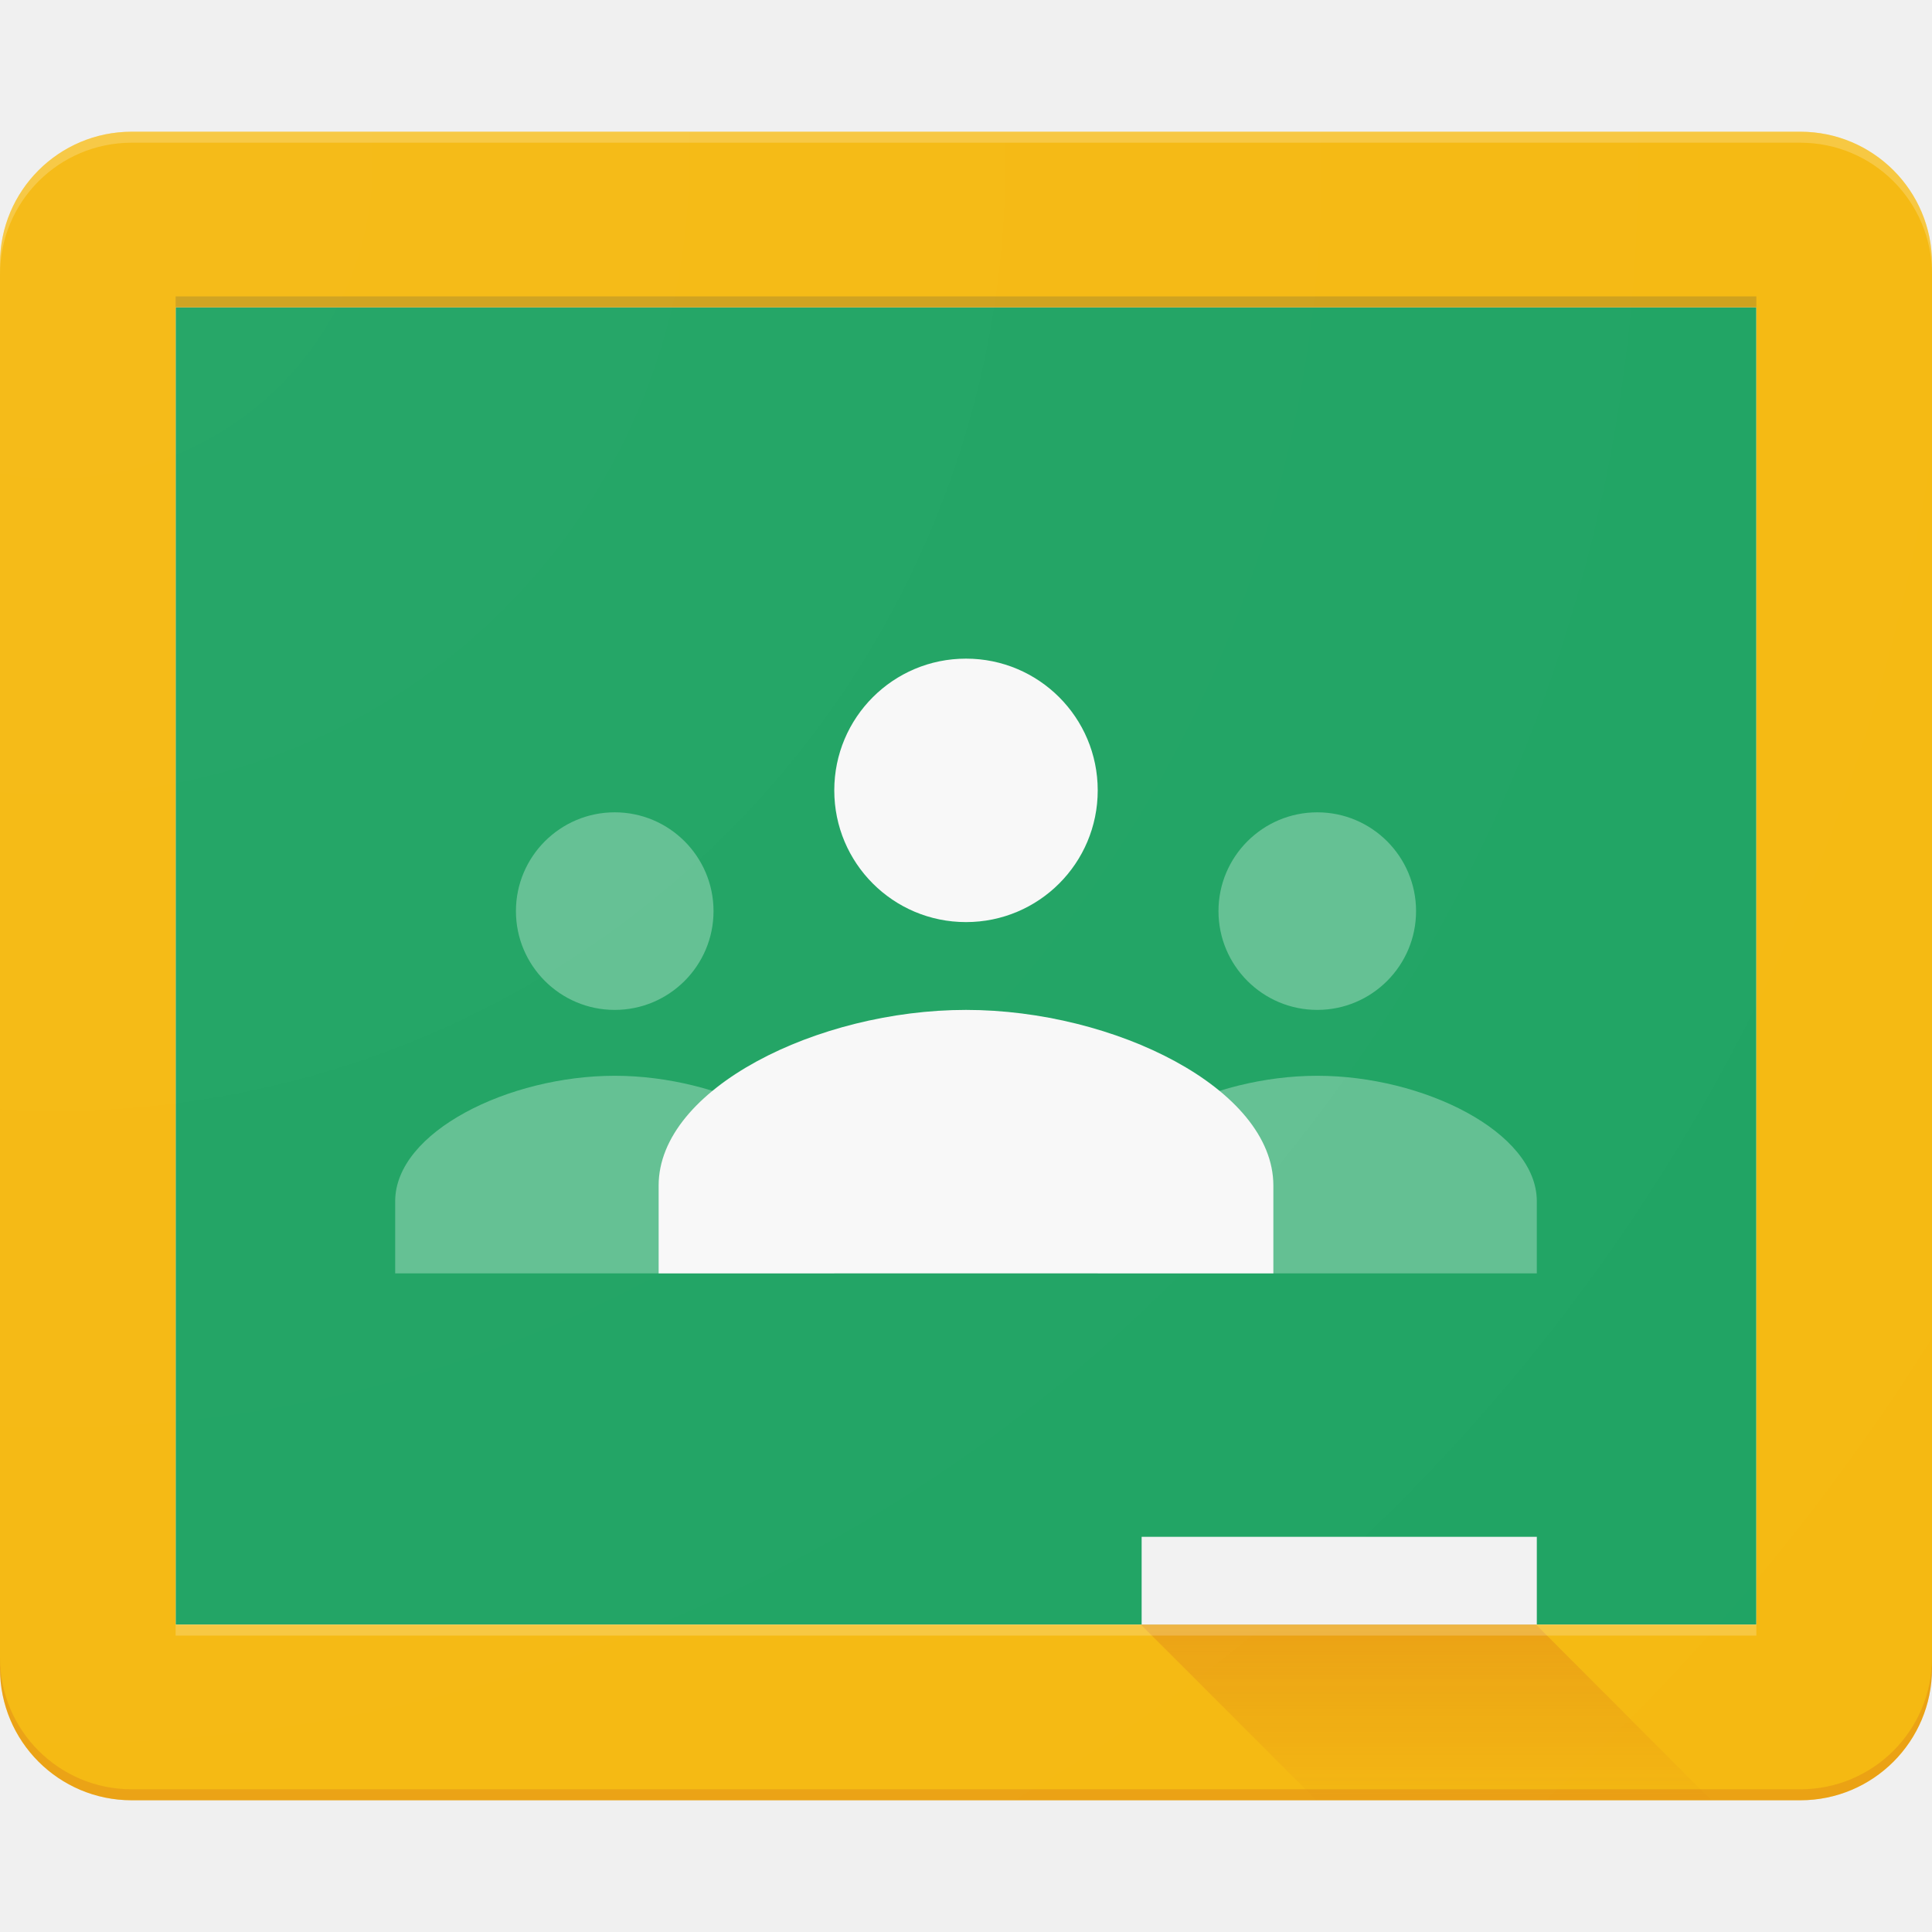
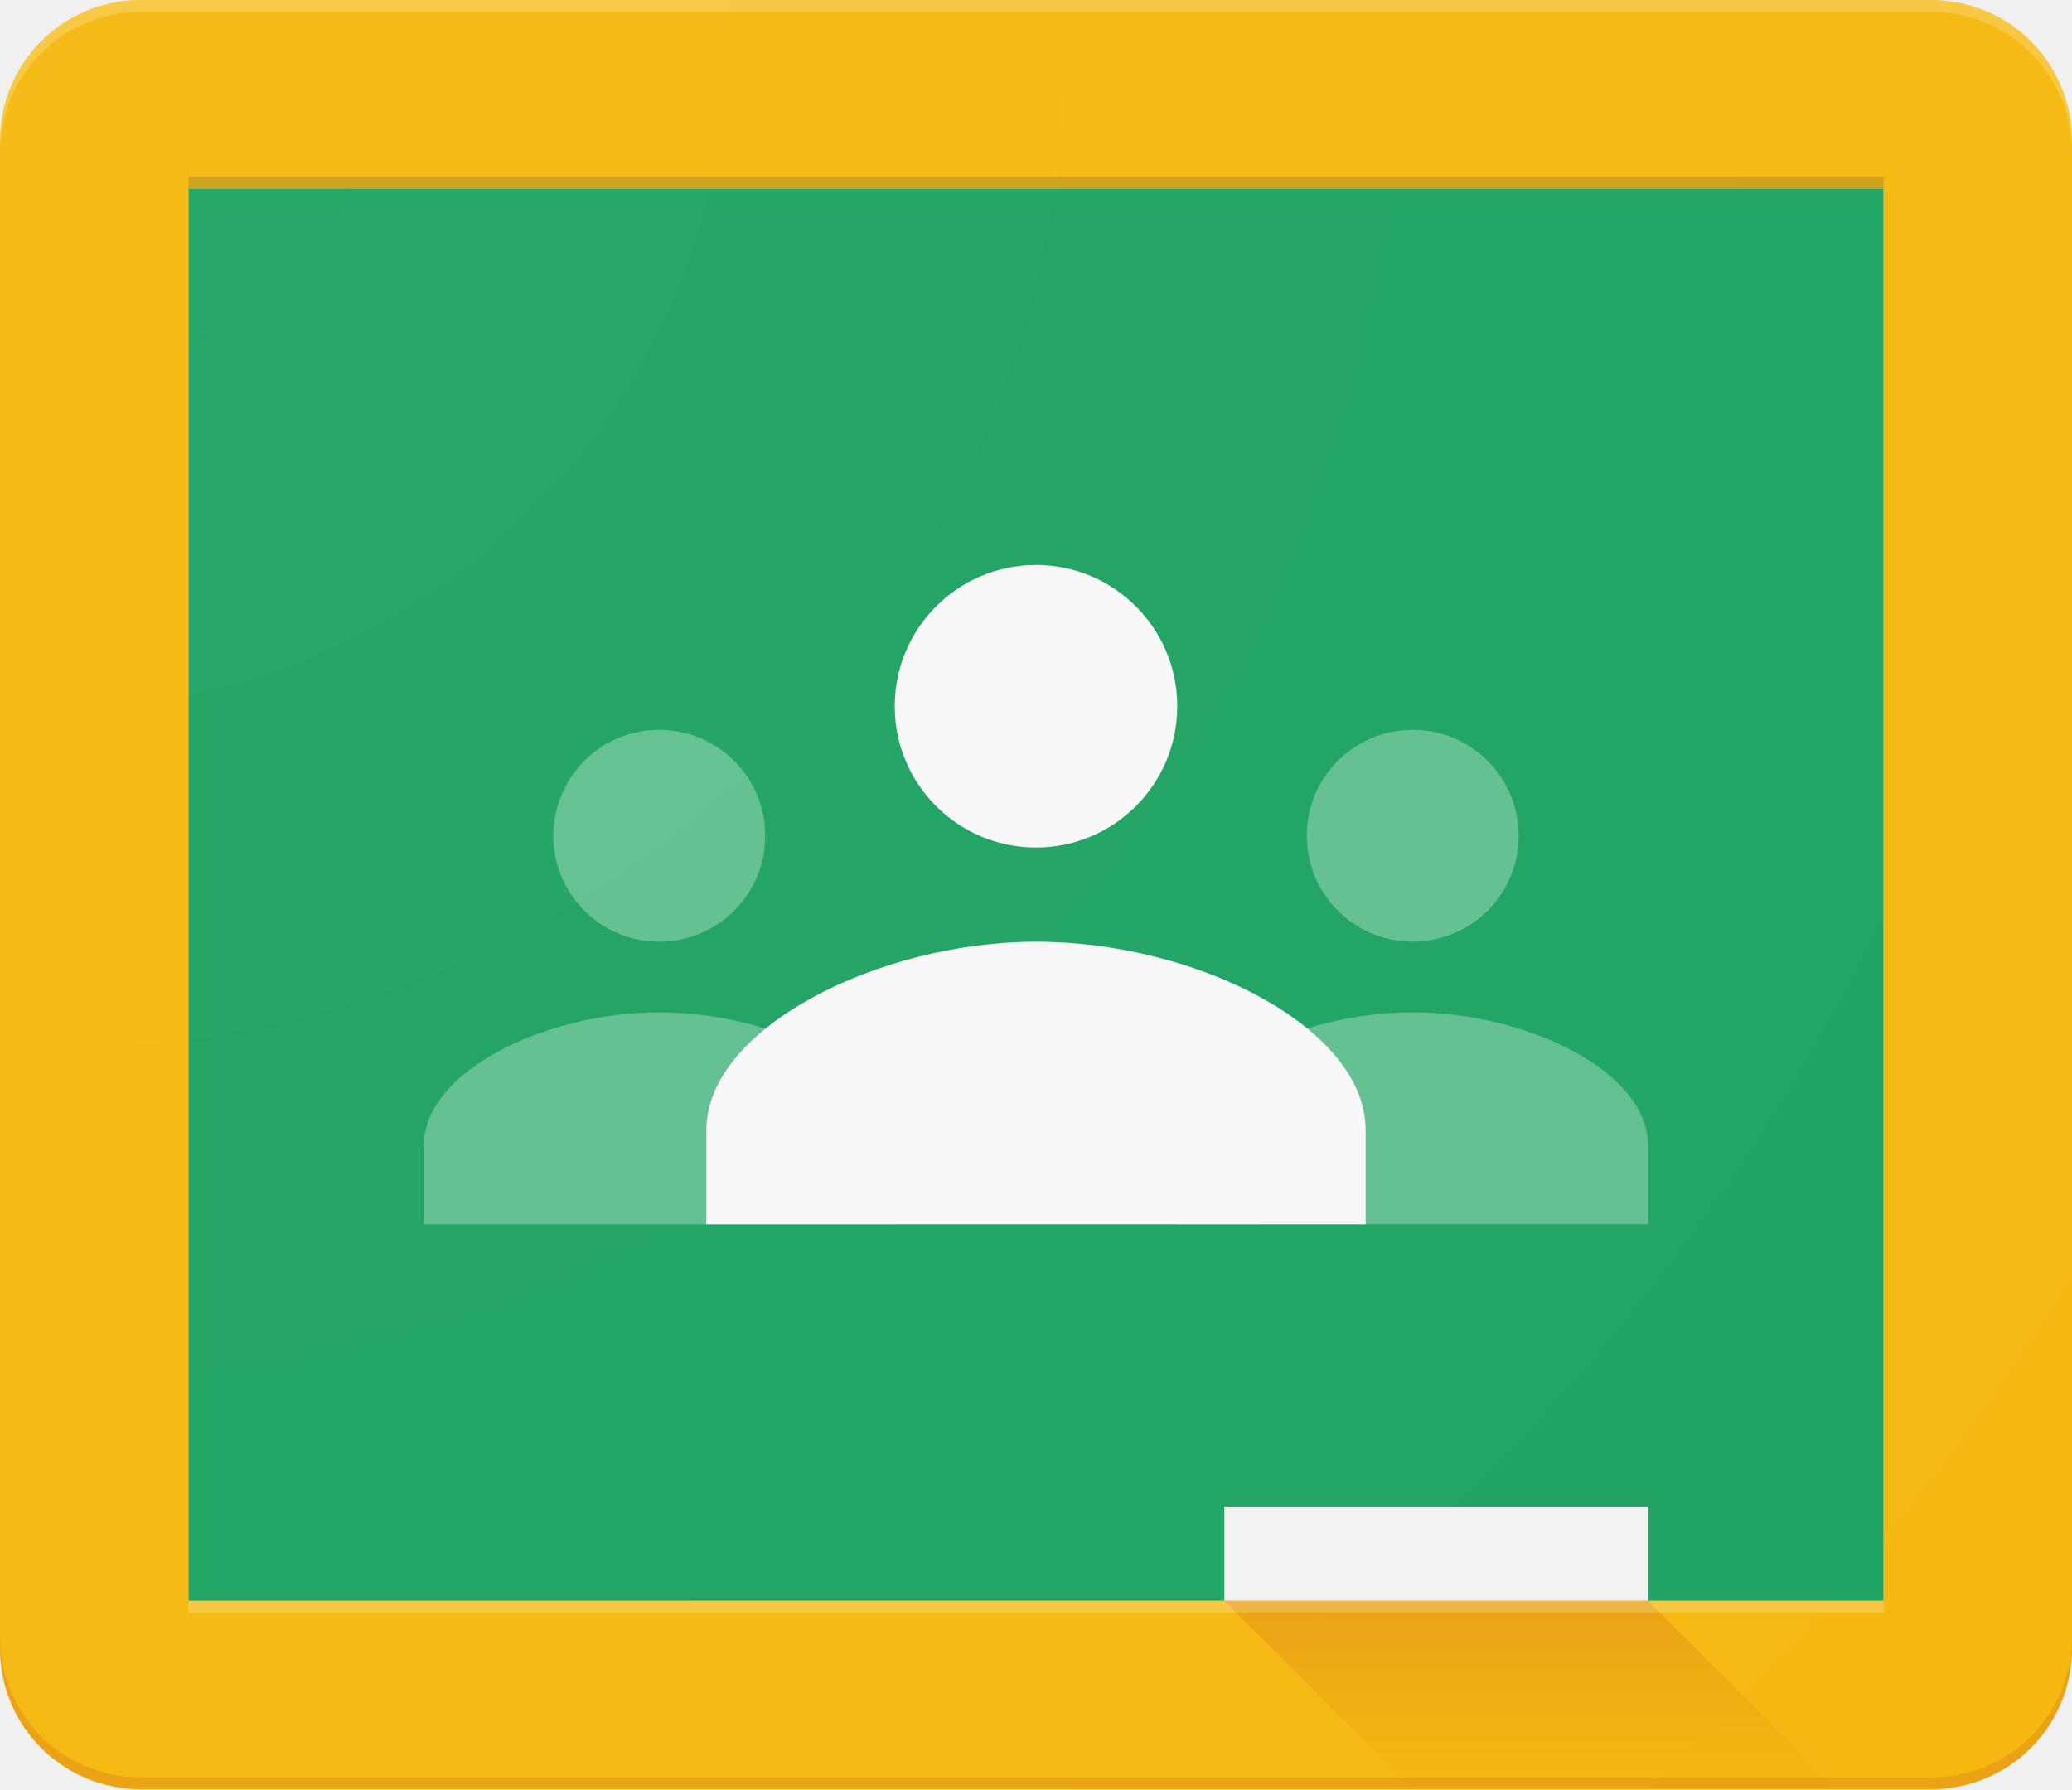
- <svg xmlns="http://www.w3.org/2000/svg" height="2500" width="2500" viewBox="0 36 528 456">
-   <linearGradient id="a" x1="50.003%" x2="50.003%" y1="1.385%" y2="101.042%">
+ <svg xmlns="http://www.w3.org/2000/svg" viewBox="0 36 528 456">
+   <linearGradient id="a" x1="50%" x2="50%" y1="1.4%" y2="101%">
    <stop offset="0" stop-color="#bf360c" stop-opacity=".2" />
-     <stop offset="1" stop-color="#bf360c" stop-opacity=".02" />
+     <stop offset="1" stop-color="#bf360c" stop-opacity="0" />
  </linearGradient>
-   <radialGradient id="b" cx="3.407%" cy="2.344%" gradientTransform="matrix(.86364 0 0 1 .005 0)" r="477.746%">
+   <radialGradient id="b" cx="3.4%" cy="2.3%" r="477.7%" gradientTransform="matrix(.86364 0 0 1 0 0)">
    <stop offset="0" stop-color="#fff" stop-opacity=".1" />
    <stop offset="1" stop-color="#fff" stop-opacity="0" />
  </radialGradient>
  <g fill="none">
-     <path d="M48 84h432v360H48z" fill="#0f9d58" />
-     <path d="M360 276c14.9 0 27-12.1 27-27s-12.1-27-27-27-27 12.1-27 27 12.1 27 27 27zm0 18c-28.9 0-60 15.3-60 34.3V348h120v-19.7c0-19-31.1-34.3-60-34.3zm-192-18c14.9 0 27-12.1 27-27s-12.1-27-27-27-27 12.1-27 27 12.1 27 27 27zm0 18c-28.9 0-60 15.3-60 34.3V348h120v-19.7c0-19-31.1-34.3-60-34.3z" fill="#57bb8a" />
-     <path d="M264 252c19.9 0 36-16.1 36-36s-16.1-36-36-36-36 16.1-36 36 16.1 36 36 36zm0 24c-40.5 0-84 21.5-84 48v24h168v-24c0-26.5-43.5-48-84-48z" fill="#f7f7f7" />
-     <path d="M312 420h108v24H312z" fill="#f1f1f1" />
-     <path d="M492 36H36C16.1 36 0 52.1 0 72v384c0 19.9 16.1 36 36 36h456c19.9 0 36-16.1 36-36V72c0-19.9-16.1-36-36-36zm-12 408H48V84h432z" fill="#f4b400" />
-     <path d="M492 36H36C16.1 36 0 52.1 0 72v3c0-19.9 16.1-36 36-36h456c19.9 0 36 16.1 36 36v-3c0-19.9-16.1-36-36-36z" fill="#fff" opacity=".2" />
-     <path d="M492 489H36c-19.9 0-36-16.1-36-36v3c0 19.9 16.1 36 36 36h456c19.9 0 36-16.1 36-36v-3c0 19.9-16.1 36-36 36z" fill="#bf360c" opacity=".2" />
-     <path d="M419.8 444h-108l48 48h107.9z" fill="url(#a)" />
-     <path d="M48 81h432v3H48z" fill="#263238" opacity=".2" />
-     <path d="M48 444h432v3H48z" fill="#fff" opacity=".2" />
-     <path d="M492 36H36C16.1 36 0 52.1 0 72v384c0 19.9 16.1 36 36 36h456c19.9 0 36-16.1 36-36V72c0-19.9-16.1-36-36-36z" fill="url(#b)" />
+     <path fill="#0f9d58" d="M48 84h432v360H48z" />
+     <path fill="#57bb8a" d="M360 276a27 27 0 100-54 27 27 0 000 54zm0 18c-29 0-60 15-60 34v20h120v-20c0-19-31-34-60-34zm-192-18a27 27 0 100-54 27 27 0 000 54zm0 18c-29 0-60 15-60 34v20h120v-20c0-19-31-34-60-34z" />
+     <path fill="#f7f7f7" d="M264 252a36 36 0 100-72 36 36 0 000 72zm0 24c-40 0-84 22-84 48v24h168v-24c0-26-43-48-84-48z" />
+     <path fill="#f1f1f1" d="M312 420h108v24H312z" />
+     <path fill="#f4b400" d="M492 36H36C16 36 0 52 0 72v384c0 20 16 36 36 36h456c20 0 36-16 36-36V72c0-20-16-36-36-36zm-12 408H48V84h432z" />
+     <path fill="#fff" d="M492 36H36C16 36 0 52 0 72v3c0-20 16-36 36-36h456c20 0 36 16 36 36v-3c0-20-16-36-36-36z" opacity=".2" />
+     <path fill="#bf360c" d="M492 489H36c-20 0-36-16-36-36v3c0 20 16 36 36 36h456c20 0 36-16 36-36v-3c0 20-16 36-36 36z" opacity=".2" />
+     <path fill="url(#a)" d="M420 444H312l48 48h108z" />
+     <path fill="#263238" d="M48 81h432v3H48z" opacity=".2" />
+     <path fill="#fff" d="M48 444h432v3H48z" opacity=".2" />
+     <path fill="url(#b)" d="M492 36H36C16 36 0 52 0 72v384c0 20 16 36 36 36h456c20 0 36-16 36-36V72c0-20-16-36-36-36z" />
  </g>
</svg>
